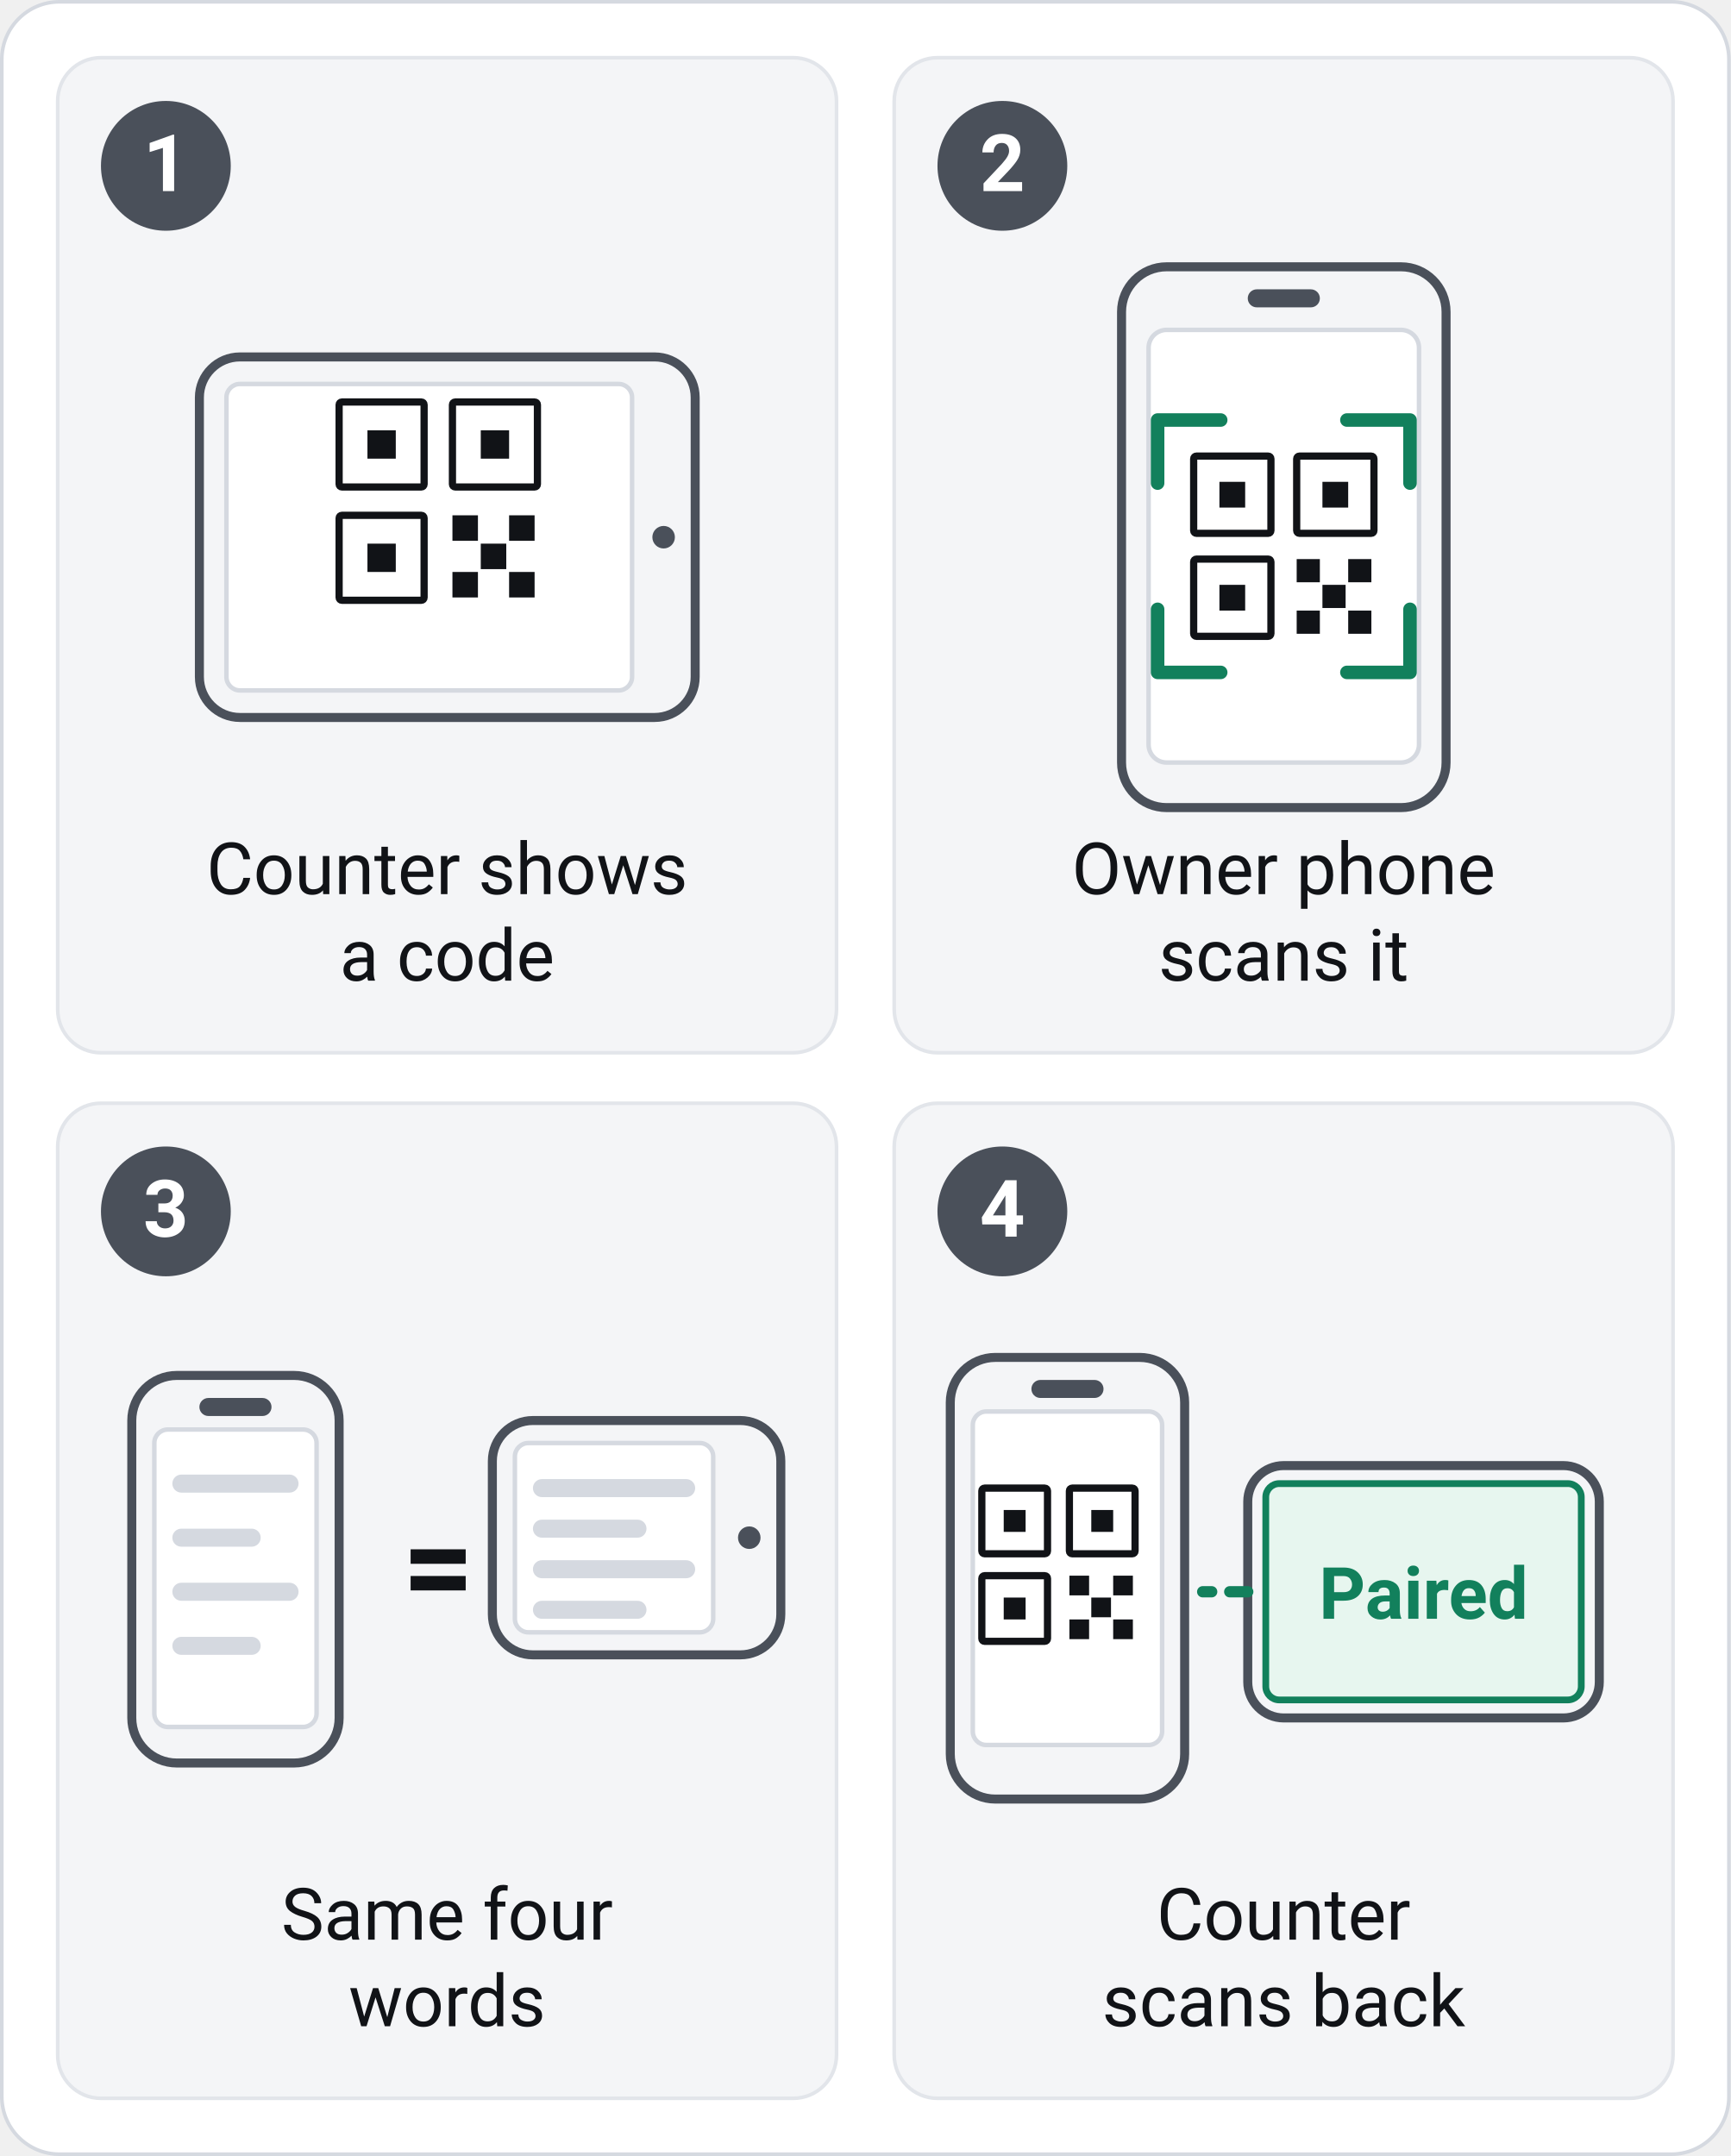
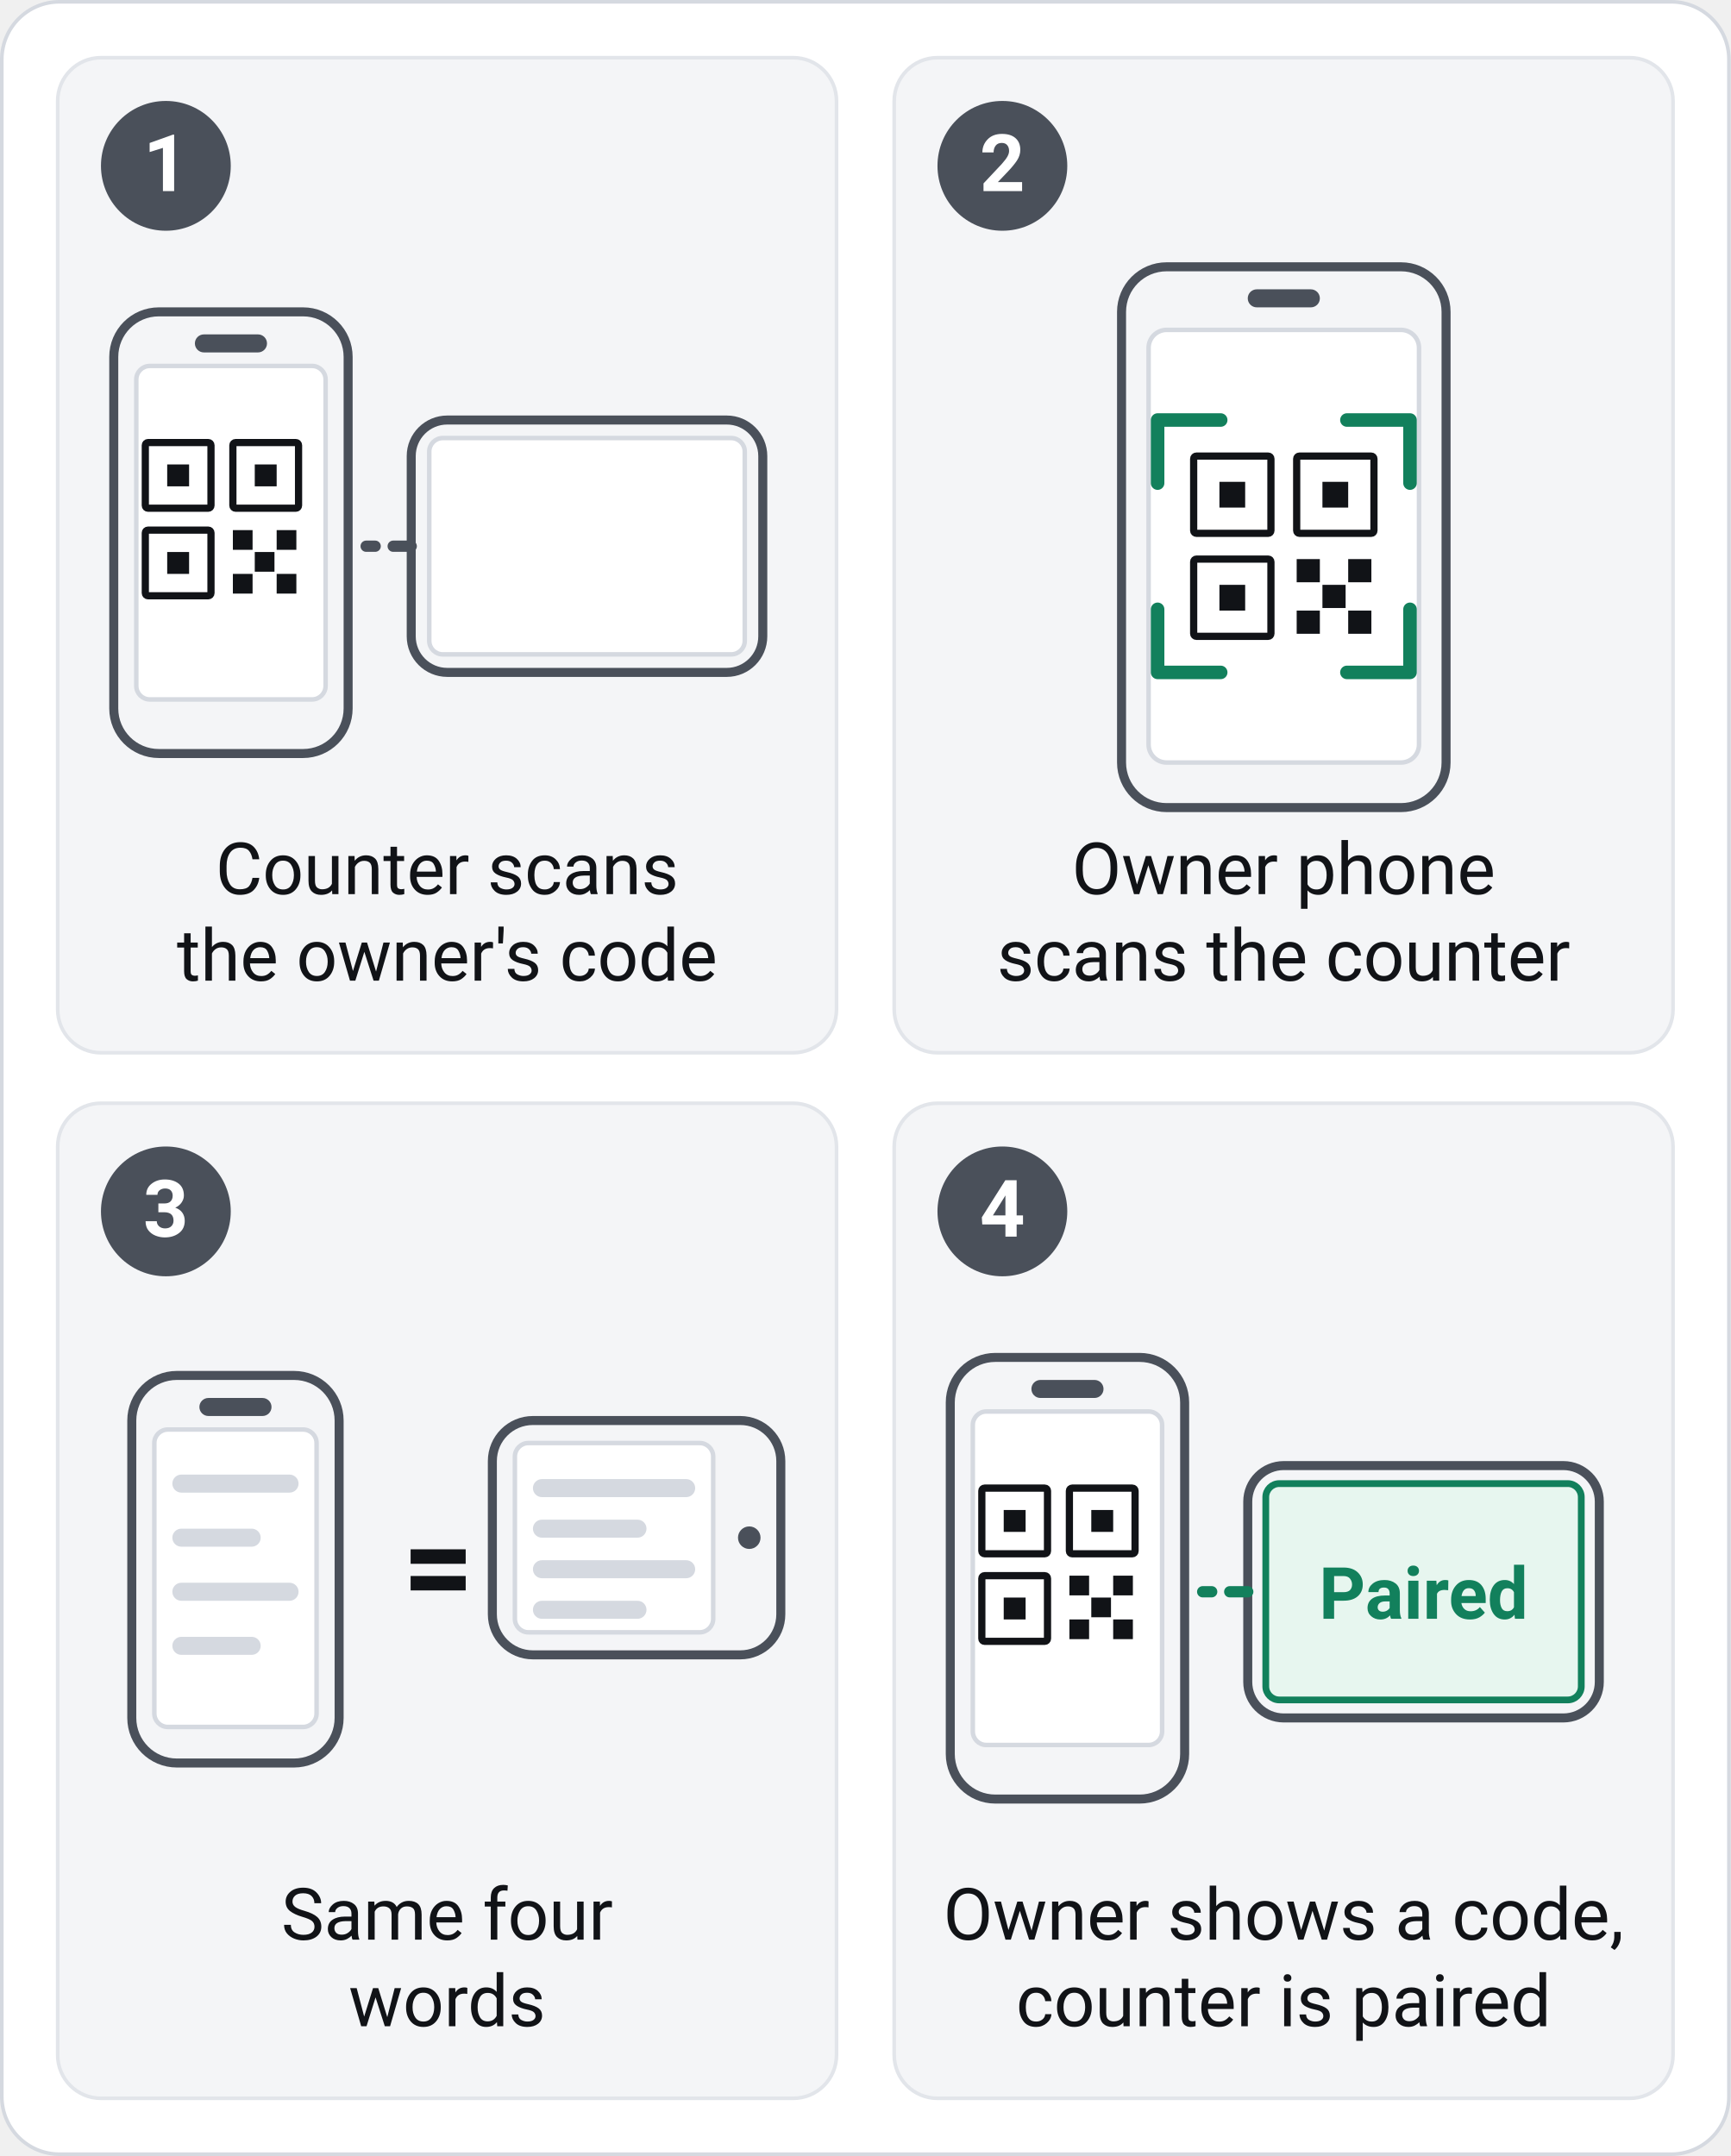
<svg xmlns="http://www.w3.org/2000/svg" viewBox="0 0 480 598" role="img" font-family="system-ui, -apple-system, 'Segoe UI', Roboto, sans-serif">
  <rect x="0.5" y="0.5" width="479" height="597" rx="16" fill="#FFFFFF" stroke="#D5D9E0" stroke-width="1" />
  <rect x="16" y="16" width="216" height="276" rx="12" fill="#F4F5F7" stroke="#E2E5EA" stroke-width="1" />
  <circle cx="46" cy="46" r="18" fill="#4A505A" stroke="none" stroke-width="1" />
  <text x="46" y="53" font-size="22" font-weight="bold" text-anchor="middle" fill="#FFFFFF">1</text>
  <rect x="248" y="16" width="216" height="276" rx="12" fill="#F4F5F7" stroke="#E2E5EA" stroke-width="1" />
  <circle cx="278" cy="46" r="18" fill="#4A505A" stroke="none" stroke-width="1" />
  <text x="278" y="53" font-size="22" font-weight="bold" text-anchor="middle" fill="#FFFFFF">2</text>
  <rect x="16" y="306" width="216" height="276" rx="12" fill="#F4F5F7" stroke="#E2E5EA" stroke-width="1" />
  <circle cx="46" cy="336" r="18" fill="#4A505A" stroke="none" stroke-width="1" />
  <text x="46" y="343" font-size="22" font-weight="bold" text-anchor="middle" fill="#FFFFFF">3</text>
  <rect x="248" y="306" width="216" height="276" rx="12" fill="#F4F5F7" stroke="#E2E5EA" stroke-width="1" />
  <circle cx="278" cy="336" r="18" fill="#4A505A" stroke="none" stroke-width="1" />
  <text x="278" y="343" font-size="22" font-weight="bold" text-anchor="middle" fill="#FFFFFF">4</text>
  <g transform="translate(22.8 74.0) scale(1.25)">
-     <rect x="26" y="20" width="110" height="80" rx="9" fill="#F4F5F7" stroke="#4A505A" stroke-width="2" />
-     <circle cx="129" cy="60.0" r="2.5" fill="#4A505A" stroke="none" stroke-width="1" />
-     <rect x="32" y="26" width="90" height="68" rx="3" fill="#FFFFFF" stroke="#D5D9E0" stroke-width="1" />
-     <rect x="57.0" y="30.0" width="18.857" height="18.857" rx="0.6" fill="none" stroke="#111317" stroke-width="1.6" />
-     <rect x="63.286" y="36.286" width="6.286" height="6.286" rx="0" fill="#111317" stroke="none" stroke-width="1" />
-     <rect x="82.143" y="30.0" width="18.857" height="18.857" rx="0.6" fill="none" stroke="#111317" stroke-width="1.6" />
-     <rect x="88.429" y="36.286" width="6.286" height="6.286" rx="0" fill="#111317" stroke="none" stroke-width="1" />
-     <rect x="57.0" y="55.143" width="18.857" height="18.857" rx="0.6" fill="none" stroke="#111317" stroke-width="1.6" />
-     <rect x="63.286" y="61.429" width="6.286" height="6.286" rx="0" fill="#111317" stroke="none" stroke-width="1" />
-     <rect x="82.143" y="55.143" width="5.657" height="5.657" rx="0" fill="#111317" stroke="none" stroke-width="1" />
-     <rect x="94.714" y="55.143" width="5.657" height="5.657" rx="0" fill="#111317" stroke="none" stroke-width="1" />
-     <rect x="88.429" y="61.429" width="5.657" height="5.657" rx="0" fill="#111317" stroke="none" stroke-width="1" />
-     <rect x="82.143" y="67.714" width="5.657" height="5.657" rx="0" fill="#111317" stroke="none" stroke-width="1" />
-     <rect x="94.714" y="67.714" width="5.657" height="5.657" rx="0" fill="#111317" stroke="none" stroke-width="1" />
+     <rect x="7" y="10" width="52" height="98" rx="10" fill="#F4F5F7" stroke="#4A505A" stroke-width="2" />
+     <rect x="25.0" y="15" width="16" height="4" rx="2" fill="#4A505A" stroke="none" stroke-width="1" />
+     <rect x="12" y="22" width="42" height="74" rx="3" fill="#FFFFFF" stroke="#D5D9E0" stroke-width="1" />
+     <rect x="14.0" y="39.0" width="14.571" height="14.571" rx="0.6" fill="none" stroke="#111317" stroke-width="1.6" />
+     <rect x="18.857" y="43.857" width="4.857" height="4.857" rx="0" fill="#111317" stroke="none" stroke-width="1" />
+     <rect x="33.429" y="39.0" width="14.571" height="14.571" rx="0.6" fill="none" stroke="#111317" stroke-width="1.6" />
+     <rect x="38.286" y="43.857" width="4.857" height="4.857" rx="0" fill="#111317" stroke="none" stroke-width="1" />
+     <rect x="14.0" y="58.429" width="14.571" height="14.571" rx="0.6" fill="none" stroke="#111317" stroke-width="1.6" />
+     <rect x="18.857" y="63.286" width="4.857" height="4.857" rx="0" fill="#111317" stroke="none" stroke-width="1" />
+     <rect x="33.429" y="58.429" width="4.371" height="4.371" rx="0" fill="#111317" stroke="none" stroke-width="1" />
+     <rect x="43.143" y="58.429" width="4.371" height="4.371" rx="0" fill="#111317" stroke="none" stroke-width="1" />
+     <rect x="38.286" y="63.286" width="4.371" height="4.371" rx="0" fill="#111317" stroke="none" stroke-width="1" />
+     <rect x="33.429" y="68.143" width="4.371" height="4.371" rx="0" fill="#111317" stroke="none" stroke-width="1" />
+     <rect x="43.143" y="68.143" width="4.371" height="4.371" rx="0" fill="#111317" stroke="none" stroke-width="1" />
+     <rect x="73" y="34" width="78" height="56" rx="8" fill="#F4F5F7" stroke="#4A505A" stroke-width="2" />
+     <rect x="77" y="38" width="70" height="48" rx="3" fill="#FFFFFF" stroke="#D5D9E0" stroke-width="1" />
+     <line x1="73" y1="62" x2="63" y2="62" stroke="#4A505A" stroke-width="2.5" stroke-linecap="round" stroke-dasharray="4 4" />
  </g>
  <g transform="translate(254.8 74.0) scale(1.25)">
    <rect x="45" y="0" width="72" height="120" rx="10" fill="#F4F5F7" stroke="#4A505A" stroke-width="2" />
    <rect x="73.0" y="5" width="16" height="4" rx="2" fill="#4A505A" stroke="none" stroke-width="1" />
    <rect x="51" y="14" width="60" height="96" rx="4" fill="#FFFFFF" stroke="#D5D9E0" stroke-width="1" />
    <rect x="61.0" y="42.0" width="17.143" height="17.143" rx="0.6" fill="none" stroke="#111317" stroke-width="1.6" />
    <rect x="66.714" y="47.714" width="5.714" height="5.714" rx="0" fill="#111317" stroke="none" stroke-width="1" />
    <rect x="83.857" y="42.0" width="17.143" height="17.143" rx="0.6" fill="none" stroke="#111317" stroke-width="1.6" />
    <rect x="89.571" y="47.714" width="5.714" height="5.714" rx="0" fill="#111317" stroke="none" stroke-width="1" />
    <rect x="61.0" y="64.857" width="17.143" height="17.143" rx="0.6" fill="none" stroke="#111317" stroke-width="1.6" />
    <rect x="66.714" y="70.571" width="5.714" height="5.714" rx="0" fill="#111317" stroke="none" stroke-width="1" />
    <rect x="83.857" y="64.857" width="5.143" height="5.143" rx="0" fill="#111317" stroke="none" stroke-width="1" />
    <rect x="95.286" y="64.857" width="5.143" height="5.143" rx="0" fill="#111317" stroke="none" stroke-width="1" />
    <rect x="89.571" y="70.571" width="5.143" height="5.143" rx="0" fill="#111317" stroke="none" stroke-width="1" />
    <rect x="83.857" y="76.286" width="5.143" height="5.143" rx="0" fill="#111317" stroke="none" stroke-width="1" />
    <rect x="95.286" y="76.286" width="5.143" height="5.143" rx="0" fill="#111317" stroke="none" stroke-width="1" />
    <path d="M 53 48 L 53 34 L 67 34" fill="none" stroke="#12805C" stroke-width="3" stroke-linecap="round" stroke-linejoin="round" />
    <path d="M 109 48 L 109 34 L 95 34" fill="none" stroke="#12805C" stroke-width="3" stroke-linecap="round" stroke-linejoin="round" />
    <path d="M 53 76 L 53 90 L 67 90" fill="none" stroke="#12805C" stroke-width="3" stroke-linecap="round" stroke-linejoin="round" />
    <path d="M 109 76 L 109 90 L 95 90" fill="none" stroke="#12805C" stroke-width="3" stroke-linecap="round" stroke-linejoin="round" />
  </g>
  <g transform="translate(22.8 364.0) scale(1.25)">
    <rect x="11" y="14" width="46" height="86" rx="10" fill="#F4F5F7" stroke="#4A505A" stroke-width="2" />
    <rect x="26.0" y="19" width="16" height="4" rx="2" fill="#4A505A" stroke="none" stroke-width="1" />
    <rect x="16" y="26" width="36" height="66" rx="3" fill="#FFFFFF" stroke="#D5D9E0" stroke-width="1" />
    <rect x="20" y="36" width="28" height="4" rx="2" fill="#D5D9E0" stroke="none" stroke-width="1" />
    <rect x="20" y="48" width="19.6" height="4" rx="2" fill="#D5D9E0" stroke="none" stroke-width="1" />
    <rect x="20" y="60" width="28" height="4" rx="2" fill="#D5D9E0" stroke="none" stroke-width="1" />
    <rect x="20" y="72" width="19.6" height="4" rx="2" fill="#D5D9E0" stroke="none" stroke-width="1" />
    <text x="79" y="66" font-size="28" font-weight="bold" text-anchor="middle" fill="#111317">=</text>
    <rect x="91" y="24" width="64" height="52" rx="9" fill="#F4F5F7" stroke="#4A505A" stroke-width="2" />
    <circle cx="148" cy="50.0" r="2.5" fill="#4A505A" stroke="none" stroke-width="1" />
    <rect x="96" y="29" width="44" height="42" rx="3" fill="#FFFFFF" stroke="#D5D9E0" stroke-width="1" />
    <rect x="100" y="37" width="36" height="4" rx="2" fill="#D5D9E0" stroke="none" stroke-width="1" />
    <rect x="100" y="46" width="25.2" height="4" rx="2" fill="#D5D9E0" stroke="none" stroke-width="1" />
    <rect x="100" y="55" width="36" height="4" rx="2" fill="#D5D9E0" stroke="none" stroke-width="1" />
    <rect x="100" y="64" width="25.2" height="4" rx="2" fill="#D5D9E0" stroke="none" stroke-width="1" />
  </g>
  <g transform="translate(254.8 364.0) scale(1.25)">
    <rect x="7" y="10" width="52" height="98" rx="10" fill="#F4F5F7" stroke="#4A505A" stroke-width="2" />
    <rect x="25.0" y="15" width="16" height="4" rx="2" fill="#4A505A" stroke="none" stroke-width="1" />
    <rect x="12" y="22" width="42" height="74" rx="3" fill="#FFFFFF" stroke="#D5D9E0" stroke-width="1" />
    <rect x="14.0" y="39.0" width="14.571" height="14.571" rx="0.6" fill="none" stroke="#111317" stroke-width="1.6" />
    <rect x="18.857" y="43.857" width="4.857" height="4.857" rx="0" fill="#111317" stroke="none" stroke-width="1" />
    <rect x="33.429" y="39.0" width="14.571" height="14.571" rx="0.6" fill="none" stroke="#111317" stroke-width="1.6" />
    <rect x="38.286" y="43.857" width="4.857" height="4.857" rx="0" fill="#111317" stroke="none" stroke-width="1" />
    <rect x="14.0" y="58.429" width="14.571" height="14.571" rx="0.6" fill="none" stroke="#111317" stroke-width="1.6" />
    <rect x="18.857" y="63.286" width="4.857" height="4.857" rx="0" fill="#111317" stroke="none" stroke-width="1" />
    <rect x="33.429" y="58.429" width="4.371" height="4.371" rx="0" fill="#111317" stroke="none" stroke-width="1" />
    <rect x="43.143" y="58.429" width="4.371" height="4.371" rx="0" fill="#111317" stroke="none" stroke-width="1" />
    <rect x="38.286" y="63.286" width="4.371" height="4.371" rx="0" fill="#111317" stroke="none" stroke-width="1" />
    <rect x="33.429" y="68.143" width="4.371" height="4.371" rx="0" fill="#111317" stroke="none" stroke-width="1" />
    <rect x="43.143" y="68.143" width="4.371" height="4.371" rx="0" fill="#111317" stroke="none" stroke-width="1" />
    <rect x="73" y="34" width="78" height="56" rx="8" fill="#F4F5F7" stroke="#4A505A" stroke-width="2" />
    <rect x="77" y="38" width="70" height="48" rx="3" fill="#E7F6EF" stroke="#12805C" stroke-width="1.5" />
    <text x="112" y="68" font-size="16" font-weight="bold" text-anchor="middle" fill="#12805C">Paired</text>
    <line x1="73" y1="62" x2="63" y2="62" stroke="#12805C" stroke-width="2.5" stroke-linecap="round" stroke-dasharray="4 4" />
  </g>
-   <text x="124" y="248" font-size="20" font-weight="normal" text-anchor="middle" fill="#111317">Counter shows</text>
-   <text x="124" y="272" font-size="20" font-weight="normal" text-anchor="middle" fill="#111317">a code</text>
+   <text x="124" y="248" font-size="20" font-weight="normal" text-anchor="middle" fill="#111317">Counter scans</text>
+   <text x="124" y="272" font-size="20" font-weight="normal" text-anchor="middle" fill="#111317">the owner's code</text>
  <text x="356" y="248" font-size="20" font-weight="normal" text-anchor="middle" fill="#111317">Owner phone</text>
-   <text x="356" y="272" font-size="20" font-weight="normal" text-anchor="middle" fill="#111317">scans it</text>
+   <text x="356" y="272" font-size="20" font-weight="normal" text-anchor="middle" fill="#111317">scans the counter</text>
  <text x="124" y="538" font-size="20" font-weight="normal" text-anchor="middle" fill="#111317">Same four</text>
  <text x="124" y="562" font-size="20" font-weight="normal" text-anchor="middle" fill="#111317">words</text>
-   <text x="356" y="538" font-size="20" font-weight="normal" text-anchor="middle" fill="#111317">Counter</text>
-   <text x="356" y="562" font-size="20" font-weight="normal" text-anchor="middle" fill="#111317">scans back</text>
+   <text x="356" y="538" font-size="20" font-weight="normal" text-anchor="middle" fill="#111317">Owner shows a code,</text>
+   <text x="356" y="562" font-size="20" font-weight="normal" text-anchor="middle" fill="#111317">counter is paired</text>
</svg>
